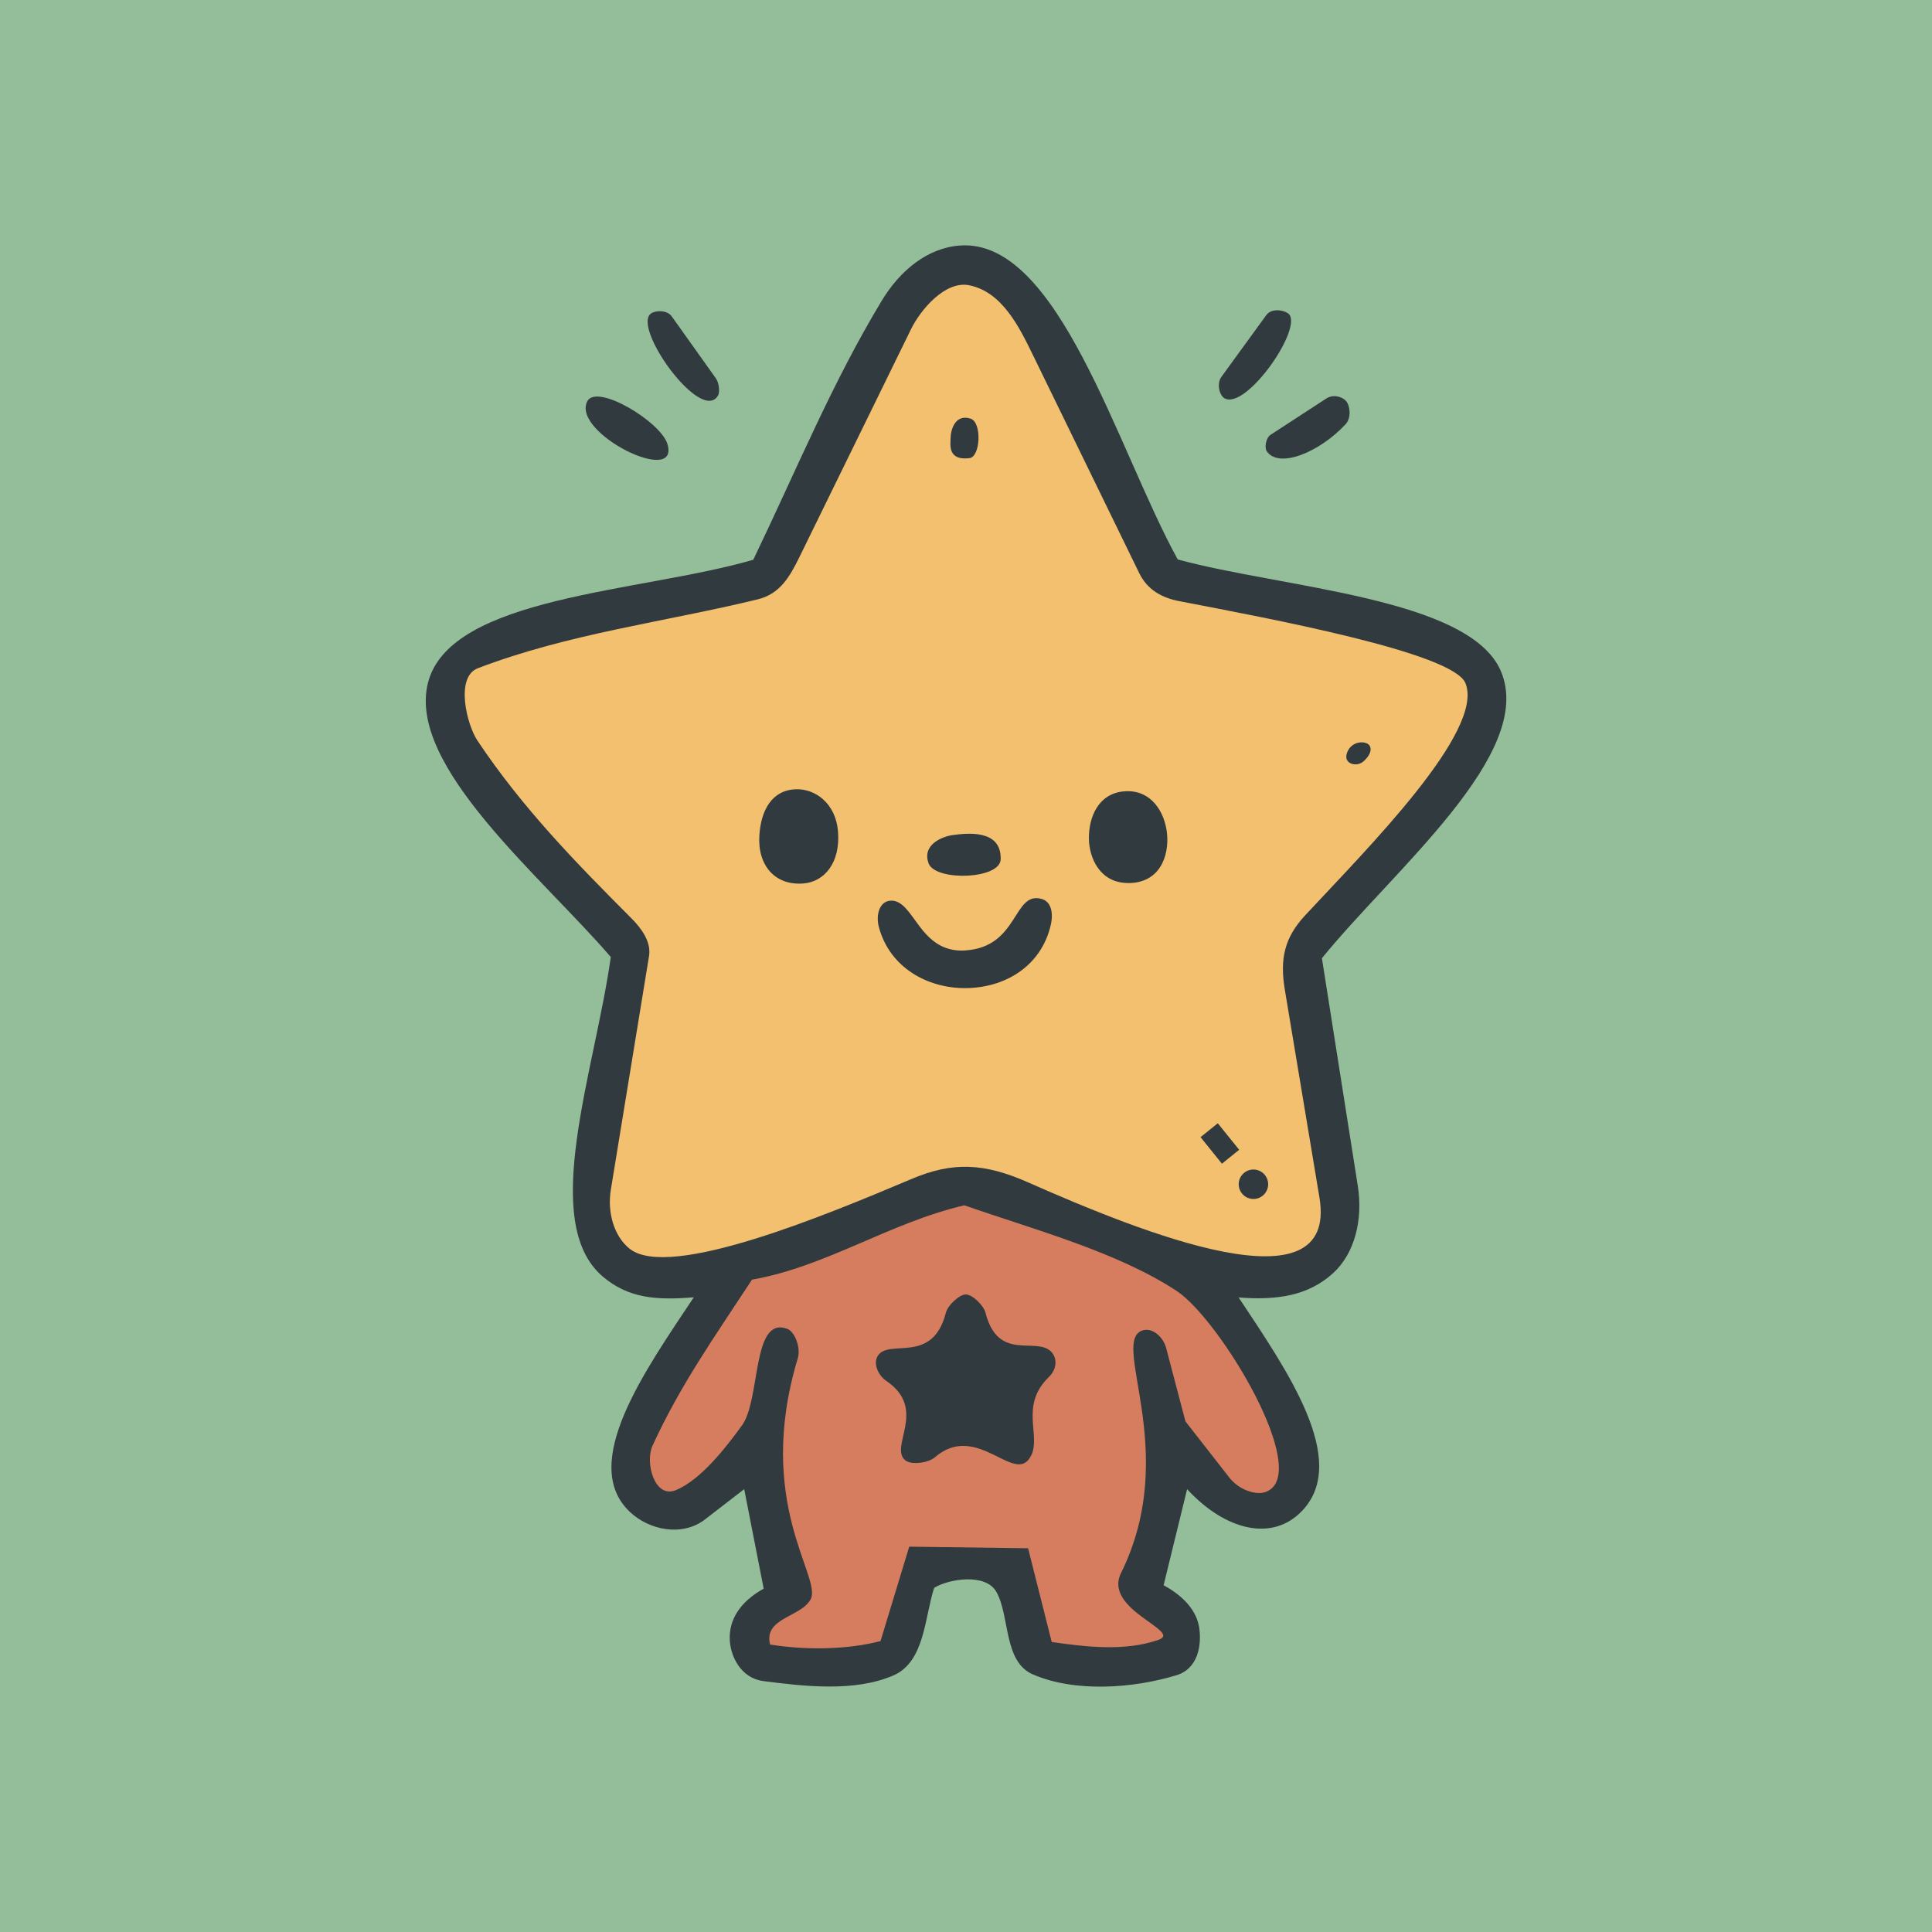
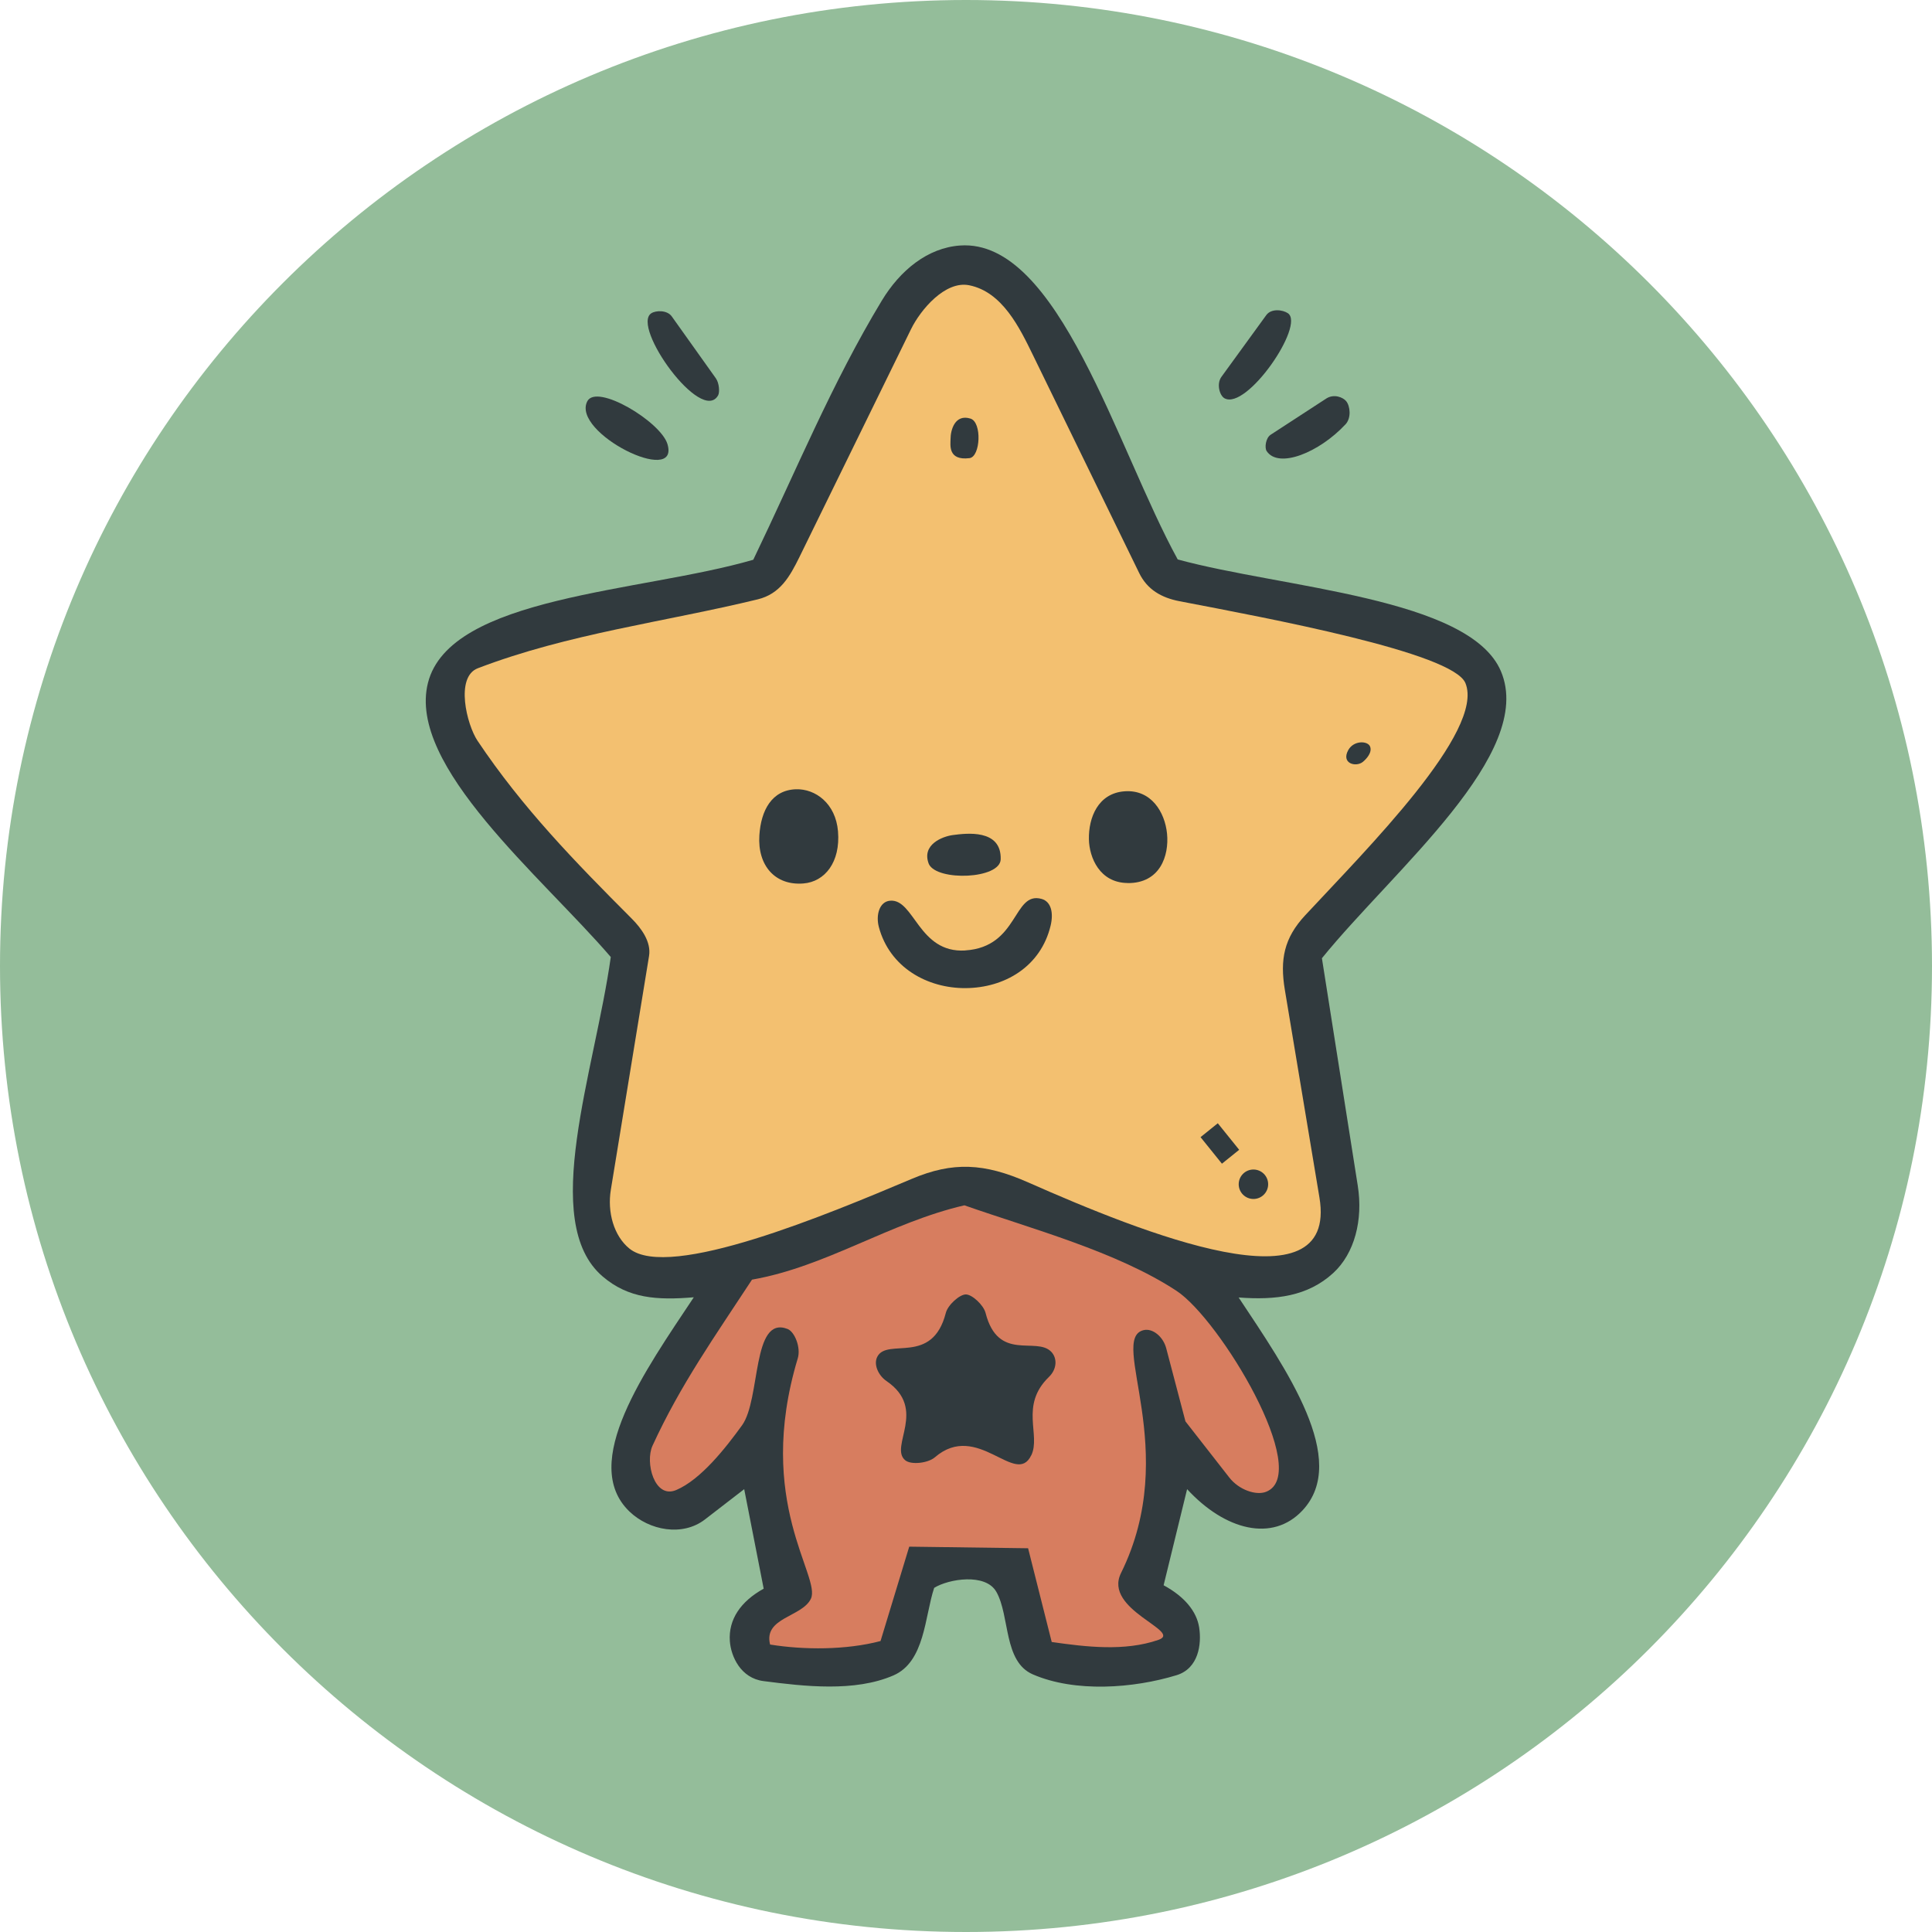
<svg xmlns="http://www.w3.org/2000/svg" id="Layer_2" viewBox="0 0 304.39 304.39">
  <defs>
    <style>.cls-1{fill:#94bd9a;}.cls-2{fill:#313a3e;}.cls-3{fill:#f3c070;}.cls-4{fill:#d77d5f;}</style>
  </defs>
  <g id="Layer_1-2">
-     <rect class="cls-1" width="304.39" height="304.39" />
+     <circle class="cls-1" cx="152.195" cy="152.195" r="152.195" />
    <path class="cls-2" d="M202.91,49.35c2.75,1.87-6.49,15.34-9.99,13.4-.78-.44-1.28-2.28-.48-3.38l7.07-9.73c.78-1.07,2.58-.85,3.4-.29Z" />
    <path class="cls-2" d="M112.81,59.65c.49.69.61,2.14.33,2.64-2.63,4.62-13.73-10.84-10.53-12.93.73-.48,2.5-.52,3.22.48l6.98,9.8Z" />
    <path class="cls-2" d="M105.16,69.97c2,6.72-15.14-1.77-12.64-6.73,1.46-2.91,11.59,3.2,12.64,6.73Z" />
    <path class="cls-2" d="M211.97,66.87c-4.12,4.42-10.51,7.02-12.4,4.21-.36-.53-.16-2.08.63-2.59l8.74-5.69c1.23-.8,2.65-.2,3.15.4.63.77.85,2.64-.12,3.68Z" />
    <path class="cls-2" d="M156.97,250.79c-1.68-2.98-7.51-2.04-9.79-.62-1.5,4.5-1.44,11.65-6.43,13.8-6.11,2.64-14.02,1.72-20.45.89-3.6-.46-5.13-3.87-5.31-6.28-.25-3.43,1.71-6.28,5.33-8.28l-3.07-15.68-6.18,4.77c-3.53,2.73-8.78,1.75-11.9-1.25-7.94-7.63,2.52-22.29,10.14-33.75-5.8.48-10.29.2-14.36-3.28-10.04-8.58-1.23-32.37,1.28-50.33-10.89-12.68-32.09-30.07-28.81-43.17,3.44-13.75,33.64-14.28,51.26-19.42,6.81-14.15,12.4-27.84,20.24-40.81,2.9-4.8,7.23-8.34,12.35-8.7,15.54-1.08,24.7,32.02,34.28,49.46,16.53,4.52,45.99,6,50.92,17.61,5.51,12.99-16.93,31.32-28.2,45.22l5.65,35.85c.85,5.39-.5,10.66-3.87,13.75-4.02,3.68-9.05,4.29-14.9,3.85,7.58,11.42,17.49,25.6,10.06,33.55-4.71,5.04-12.19,3.15-18.18-3.35l-3.7,15.14c3.34,1.81,5.21,4.15,5.6,6.65.41,2.65-.1,6.46-3.56,7.52-6.81,2.08-15.98,2.76-22.65-.13-4.65-2.02-3.58-9.17-5.74-13Z" />
    <path class="cls-3" d="M161.99,186.29c-6.92-3.06-11.87-3.29-18.33-.56-13.1,5.53-38.21,16.07-44.49,10.99-2.47-2-3.51-5.76-2.93-9.28l6.02-36.83c.36-2.21-1.21-4.36-2.73-5.88-8.92-8.94-17.21-17.43-24.3-28.03-1.68-2.51-3.56-10.04.06-11.42,14.28-5.46,29.31-7.26,44.09-10.85,3.52-.86,5.04-3.56,6.56-6.64l17.59-35.92c1.5-3.07,5.38-7.67,9.15-6.93,5.26,1.04,7.98,6.74,10.07,11.02l16.73,34.32c1.27,2.61,3.5,3.9,6.39,4.45,13.83,2.66,43.02,8.06,45.01,12.89,3.1,7.55-15.59,26.2-25.24,36.58-3.35,3.6-4,6.99-3.21,11.75l5.45,32.72c3.01,18.05-28.01,5.52-45.89-2.38Z" />
    <path class="cls-2" d="M152.08,149.74c8.47-.53,7.5-9.4,12.04-8.11,1.47.42,1.89,2.15,1.41,4.19-1.56,6.52-7.3,9.82-13.39,9.86-6.01.04-11.96-3.23-13.67-9.61-.51-1.89.08-4.01,1.75-4.16,3.84-.35,4.47,8.3,11.87,7.84Z" />
    <path class="cls-2" d="M132.03,130.99c.4,4.85-2.08,7.93-5.44,8.2-4.49.37-7.26-2.85-6.95-7.58.25-3.95,1.97-7.13,5.75-7.26,3.08-.1,6.27,2.23,6.64,6.63Z" />
    <path class="cls-2" d="M177.65,139.12c-4.39-.04-6.03-4-6.09-6.88-.07-3.42,1.44-7.27,5.63-7.57s6.34,3.28,6.68,6.68c.34,3.47-1.1,7.83-6.21,7.78Z" />
    <path class="cls-2" d="M157.66,135.39c-.09,3.12-9.98,3.48-11.31.76-1.23-3.09,2.16-4.38,3.8-4.59,2.03-.26,7.65-1.01,7.51,3.83Z" />
    <path class="cls-2" d="M152.75,72.18c-3.45.43-2.99-2.13-2.99-3.01,0-1.42.69-3.98,3.14-3.22,1.84.57,1.58,6.01-.15,6.23Z" />
    <circle class="cls-2" cx="197.48" cy="186.58" r="2.32" />
    <rect class="cls-2" x="190.45" y="177.47" width="3.49" height="5.37" transform="translate(-70.5 160.46) rotate(-38.86)" />
    <path class="cls-2" d="M212.42,118.18c.87-1.57,3.08-1.48,3.44-.56s-.55,1.93-1.13,2.41c-1.08.89-3.48.27-2.31-1.85Z" />
    <path class="cls-4" d="M161.98,243.93l-18.73-.25-4.52,14.87c-5.42,1.43-12.07,1.41-17.4.55-1.08-4.26,5.02-4.32,6.42-7.2,1.7-3.5-8.9-15.21-2.06-37.89.52-1.72-.5-4.2-1.61-4.63-5.65-2.2-4.2,11.07-7.17,15.18-2.54,3.51-6.47,8.55-10.38,10.2-3.42,1.45-4.94-4.36-3.72-7,4.41-9.61,9.83-17.23,15.67-26.15,11.71-2.05,21.63-8.96,33.46-11.71,10.51,3.69,23.98,7.27,33.43,13.48,6.83,4.49,21.43,28.73,14.12,31.65-1.58.63-4.29-.29-5.81-2.24l-6.91-8.85-3.03-11.52c-.48-1.83-2.15-3.21-3.58-2.85-5.58,1.38,6,18.96-3.54,38.26-2.89,5.84,9.84,9.17,5.88,10.54-5.33,1.84-11.41,1.1-16.8.33l-3.72-14.76Z" />
    <path class="cls-2" d="M162.47,229.29c-2.43,5.06-8.46-5.49-15.18.31-1.06.92-3.75,1.24-4.68.46-2.55-2.15,3.58-8.03-2.95-12.48-1.27-.87-2.09-2.63-1.42-3.86,1.61-2.98,8.64,1.44,10.77-6.85.32-1.27,2.16-2.92,3.15-2.93s2.8,1.67,3.12,2.92c1.98,7.75,7.96,3.68,10.33,6.1,1,1.02.92,2.76-.35,3.98-4.65,4.5-1.24,9.14-2.78,12.35Z" />
  </g>
</svg>
